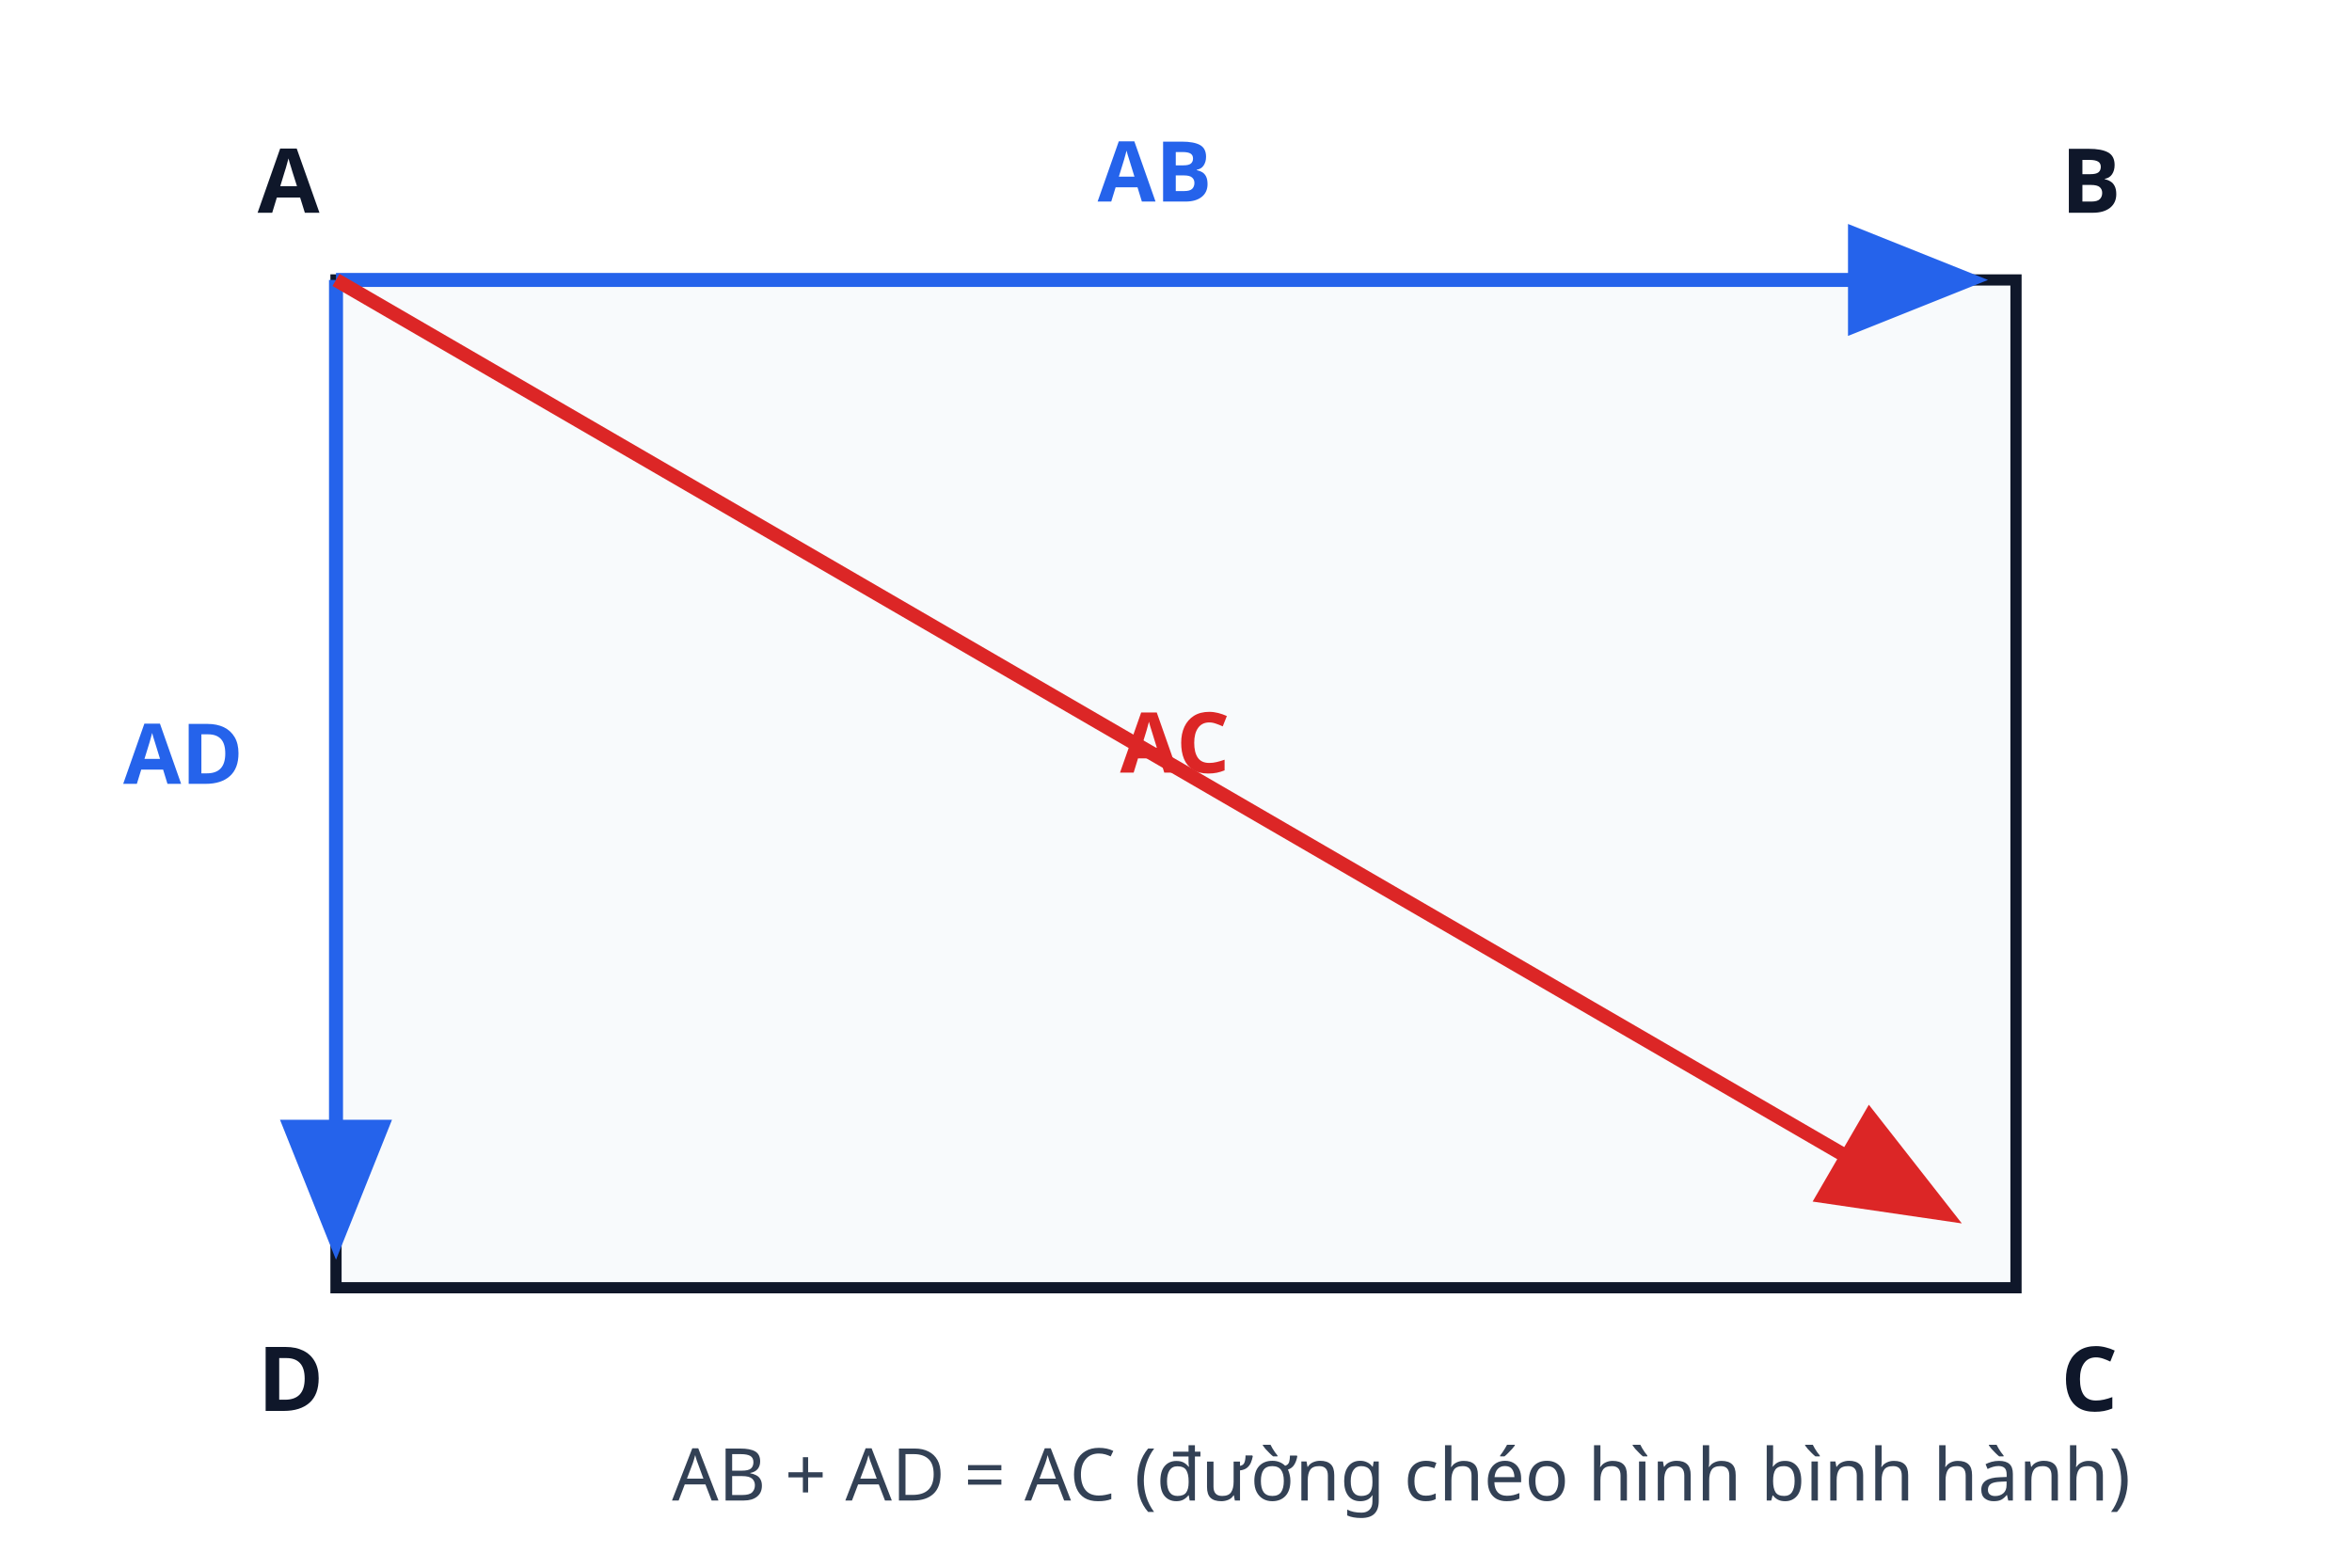
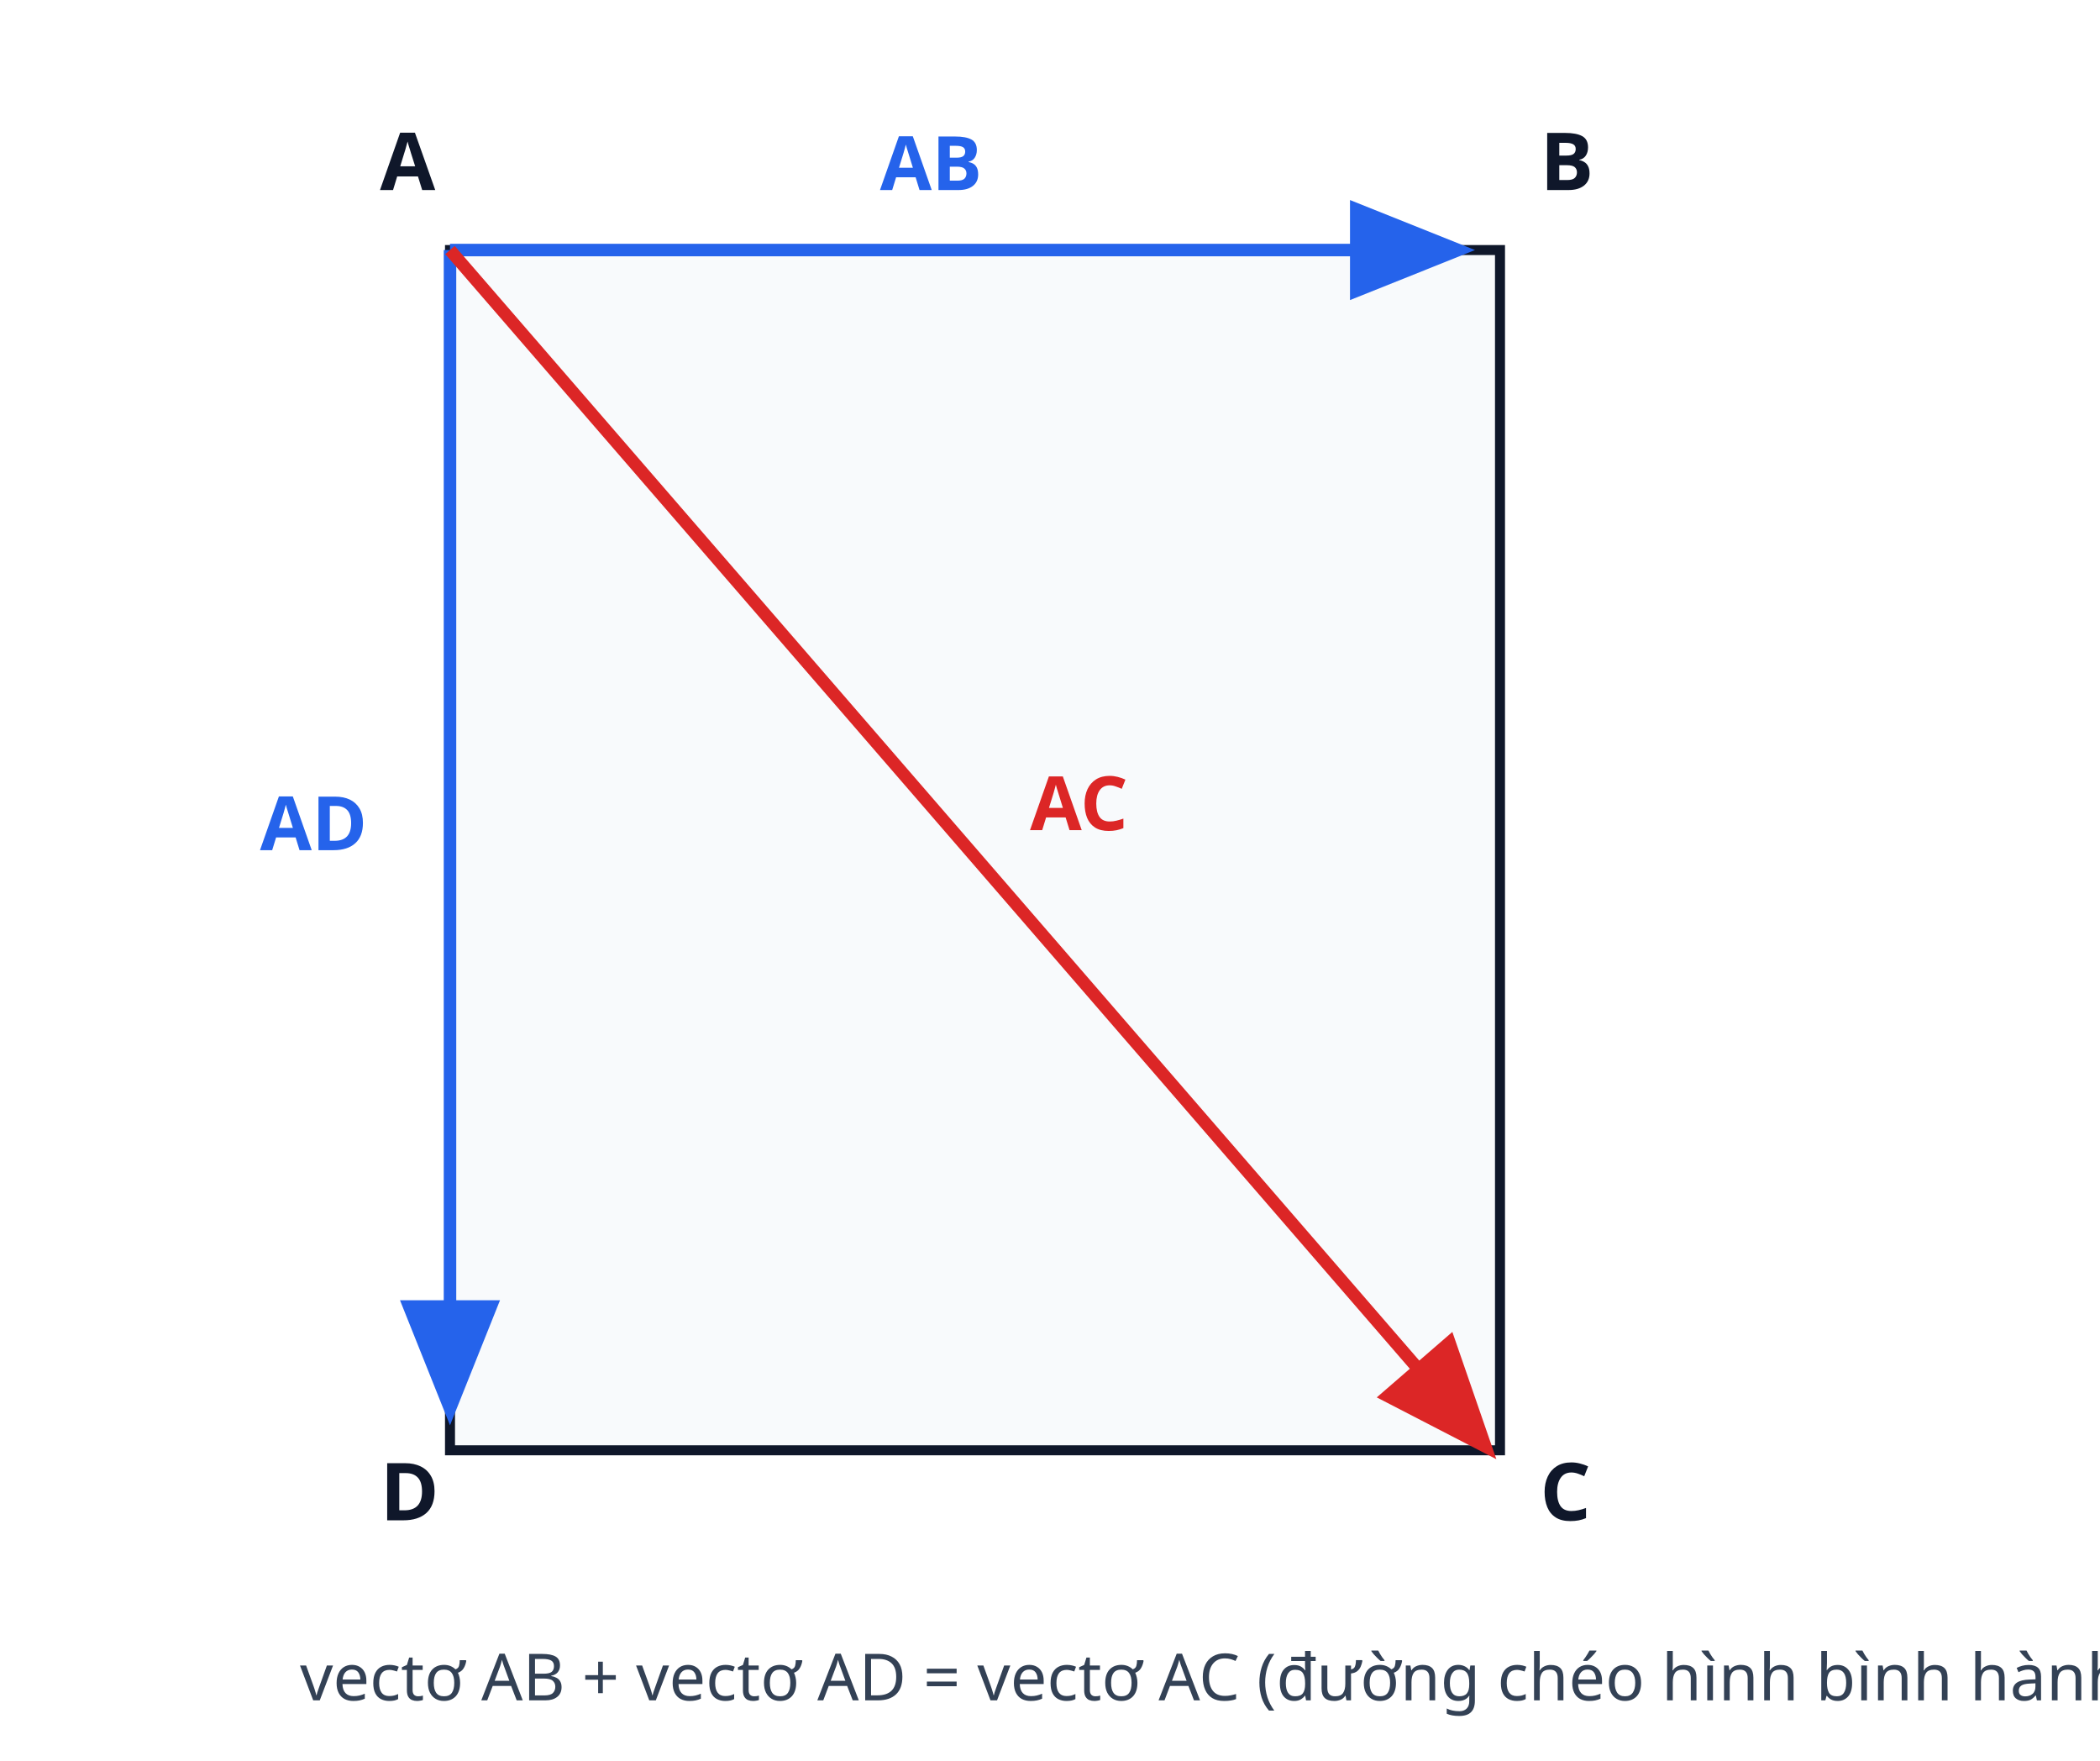
- <svg xmlns="http://www.w3.org/2000/svg" viewBox="0 0 420 280" role="img" aria-label="Hình chữ nhật ABCD: vectơ AB và AD cùng gốc A, vectơ tổng AC theo quy tắc hình bình hành">
+ <svg xmlns="http://www.w3.org/2000/svg" viewBox="0 0 420 352" role="img" aria-label="Hình chữ nhật ABCD có AB nhỏ hơn AD: vectơ AB và vectơ AD cùng gốc A, vectơ tổng AC theo quy tắc hình bình hành">
  <defs>
    <marker id="ab" markerWidth="10" markerHeight="8" refX="8" refY="4" orient="auto">
      <path d="M0,0 L10,4 L0,8 Z" fill="#2563eb" />
    </marker>
    <marker id="ar" markerWidth="10" markerHeight="8" refX="8" refY="4" orient="auto">
      <path d="M0,0 L10,4 L0,8 Z" fill="#dc2626" />
    </marker>
  </defs>
-   <path d="M 60 50 L 360 50 L 360 230 L 60 230 Z" fill="#f8fafc" stroke="#0f172a" stroke-width="2" />
-   <line x1="60" y1="50" x2="350" y2="50" stroke="#2563eb" stroke-width="2.5" marker-end="url(#ab)" />
-   <line x1="60" y1="50" x2="60" y2="220" stroke="#2563eb" stroke-width="2.5" marker-end="url(#ab)" />
-   <line x1="60" y1="50" x2="346" y2="216" stroke="#dc2626" stroke-width="2.5" marker-end="url(#ar)" />
-   <text x="46" y="38" font-size="16" font-weight="700" font-family="ui-sans-serif, system-ui, sans-serif" fill="#0f172a">A</text>
-   <text x="368" y="38" font-size="16" font-weight="700" font-family="ui-sans-serif, system-ui, sans-serif" fill="#0f172a">B</text>
-   <text x="368" y="252" font-size="16" font-weight="700" font-family="ui-sans-serif, system-ui, sans-serif" fill="#0f172a">C</text>
-   <text x="46" y="252" font-size="16" font-weight="700" font-family="ui-sans-serif, system-ui, sans-serif" fill="#0f172a">D</text>
-   <text x="196" y="36" font-size="15" font-weight="700" font-family="ui-sans-serif, system-ui, sans-serif" fill="#2563eb">AB</text>
-   <text x="22" y="140" font-size="15" font-weight="700" font-family="ui-sans-serif, system-ui, sans-serif" fill="#2563eb">AD</text>
-   <text x="200" y="138" font-size="15" font-weight="700" font-family="ui-sans-serif, system-ui, sans-serif" fill="#dc2626">AC</text>
-   <text x="120" y="268" font-size="13" font-family="ui-sans-serif, system-ui, sans-serif" fill="#334155">AB + AD = AC (đường chéo hình bình hành)</text>
+   <path d="M 90 50 L 300 50 L 300 290 L 90 290 Z" fill="#f8fafc" stroke="#0f172a" stroke-width="2" />
+   <line x1="90" y1="50" x2="290" y2="50" stroke="#2563eb" stroke-width="2.5" marker-end="url(#ab)" />
+   <line x1="90" y1="50" x2="90" y2="280" stroke="#2563eb" stroke-width="2.5" marker-end="url(#ab)" />
+   <line x1="90" y1="50" x2="296" y2="288" stroke="#dc2626" stroke-width="2.5" marker-end="url(#ar)" />
+   <text x="76" y="38" font-size="16" font-weight="700" font-family="ui-sans-serif, system-ui, sans-serif" fill="#0f172a">A</text>
+   <text x="308" y="38" font-size="16" font-weight="700" font-family="ui-sans-serif, system-ui, sans-serif" fill="#0f172a">B</text>
+   <text x="308" y="304" font-size="16" font-weight="700" font-family="ui-sans-serif, system-ui, sans-serif" fill="#0f172a">C</text>
+   <text x="76" y="304" font-size="16" font-weight="700" font-family="ui-sans-serif, system-ui, sans-serif" fill="#0f172a">D</text>
+   <text x="176" y="38" font-size="15" font-weight="700" font-family="ui-sans-serif, system-ui, sans-serif" fill="#2563eb">AB</text>
+   <text x="52" y="170" font-size="15" font-weight="700" font-family="ui-sans-serif, system-ui, sans-serif" fill="#2563eb">AD</text>
+   <text x="206" y="166" font-size="15" font-weight="700" font-family="ui-sans-serif, system-ui, sans-serif" fill="#dc2626">AC</text>
+   <text x="60" y="340" font-size="13" font-family="ui-sans-serif, system-ui, sans-serif" fill="#334155">vectơ AB + vectơ AD = vectơ AC (đường chéo hình bình hành)</text>
</svg>
